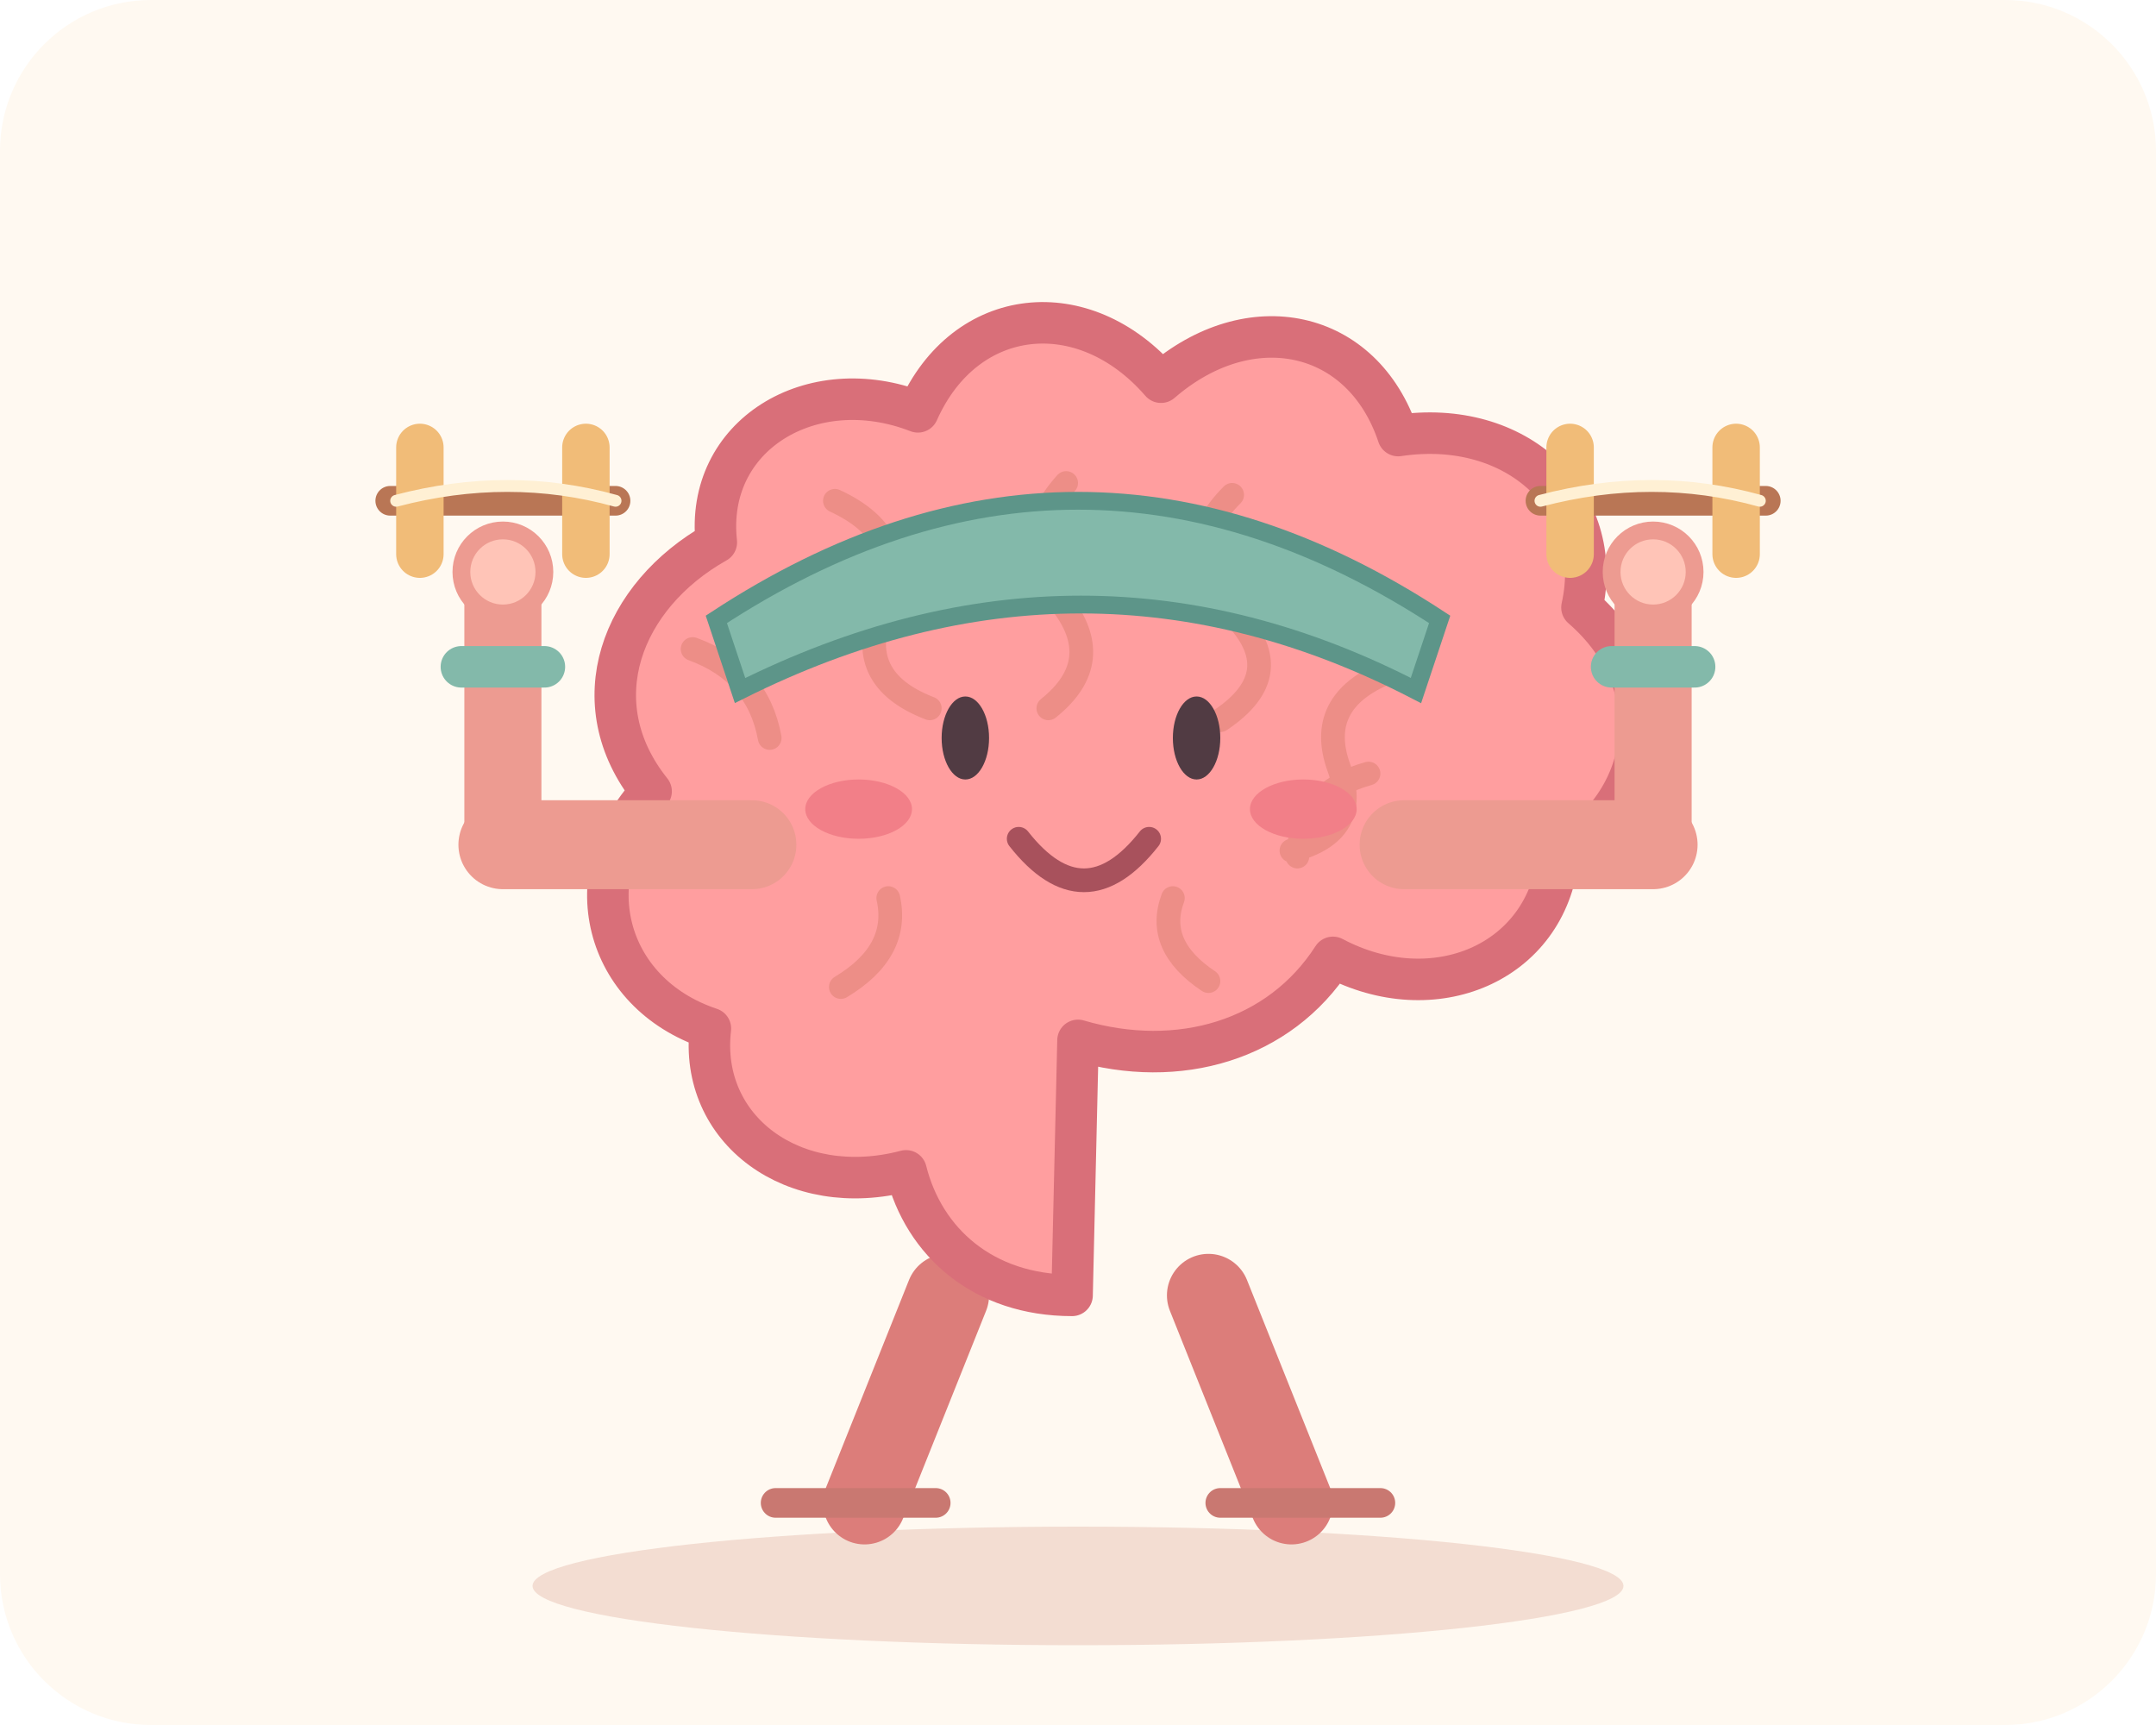
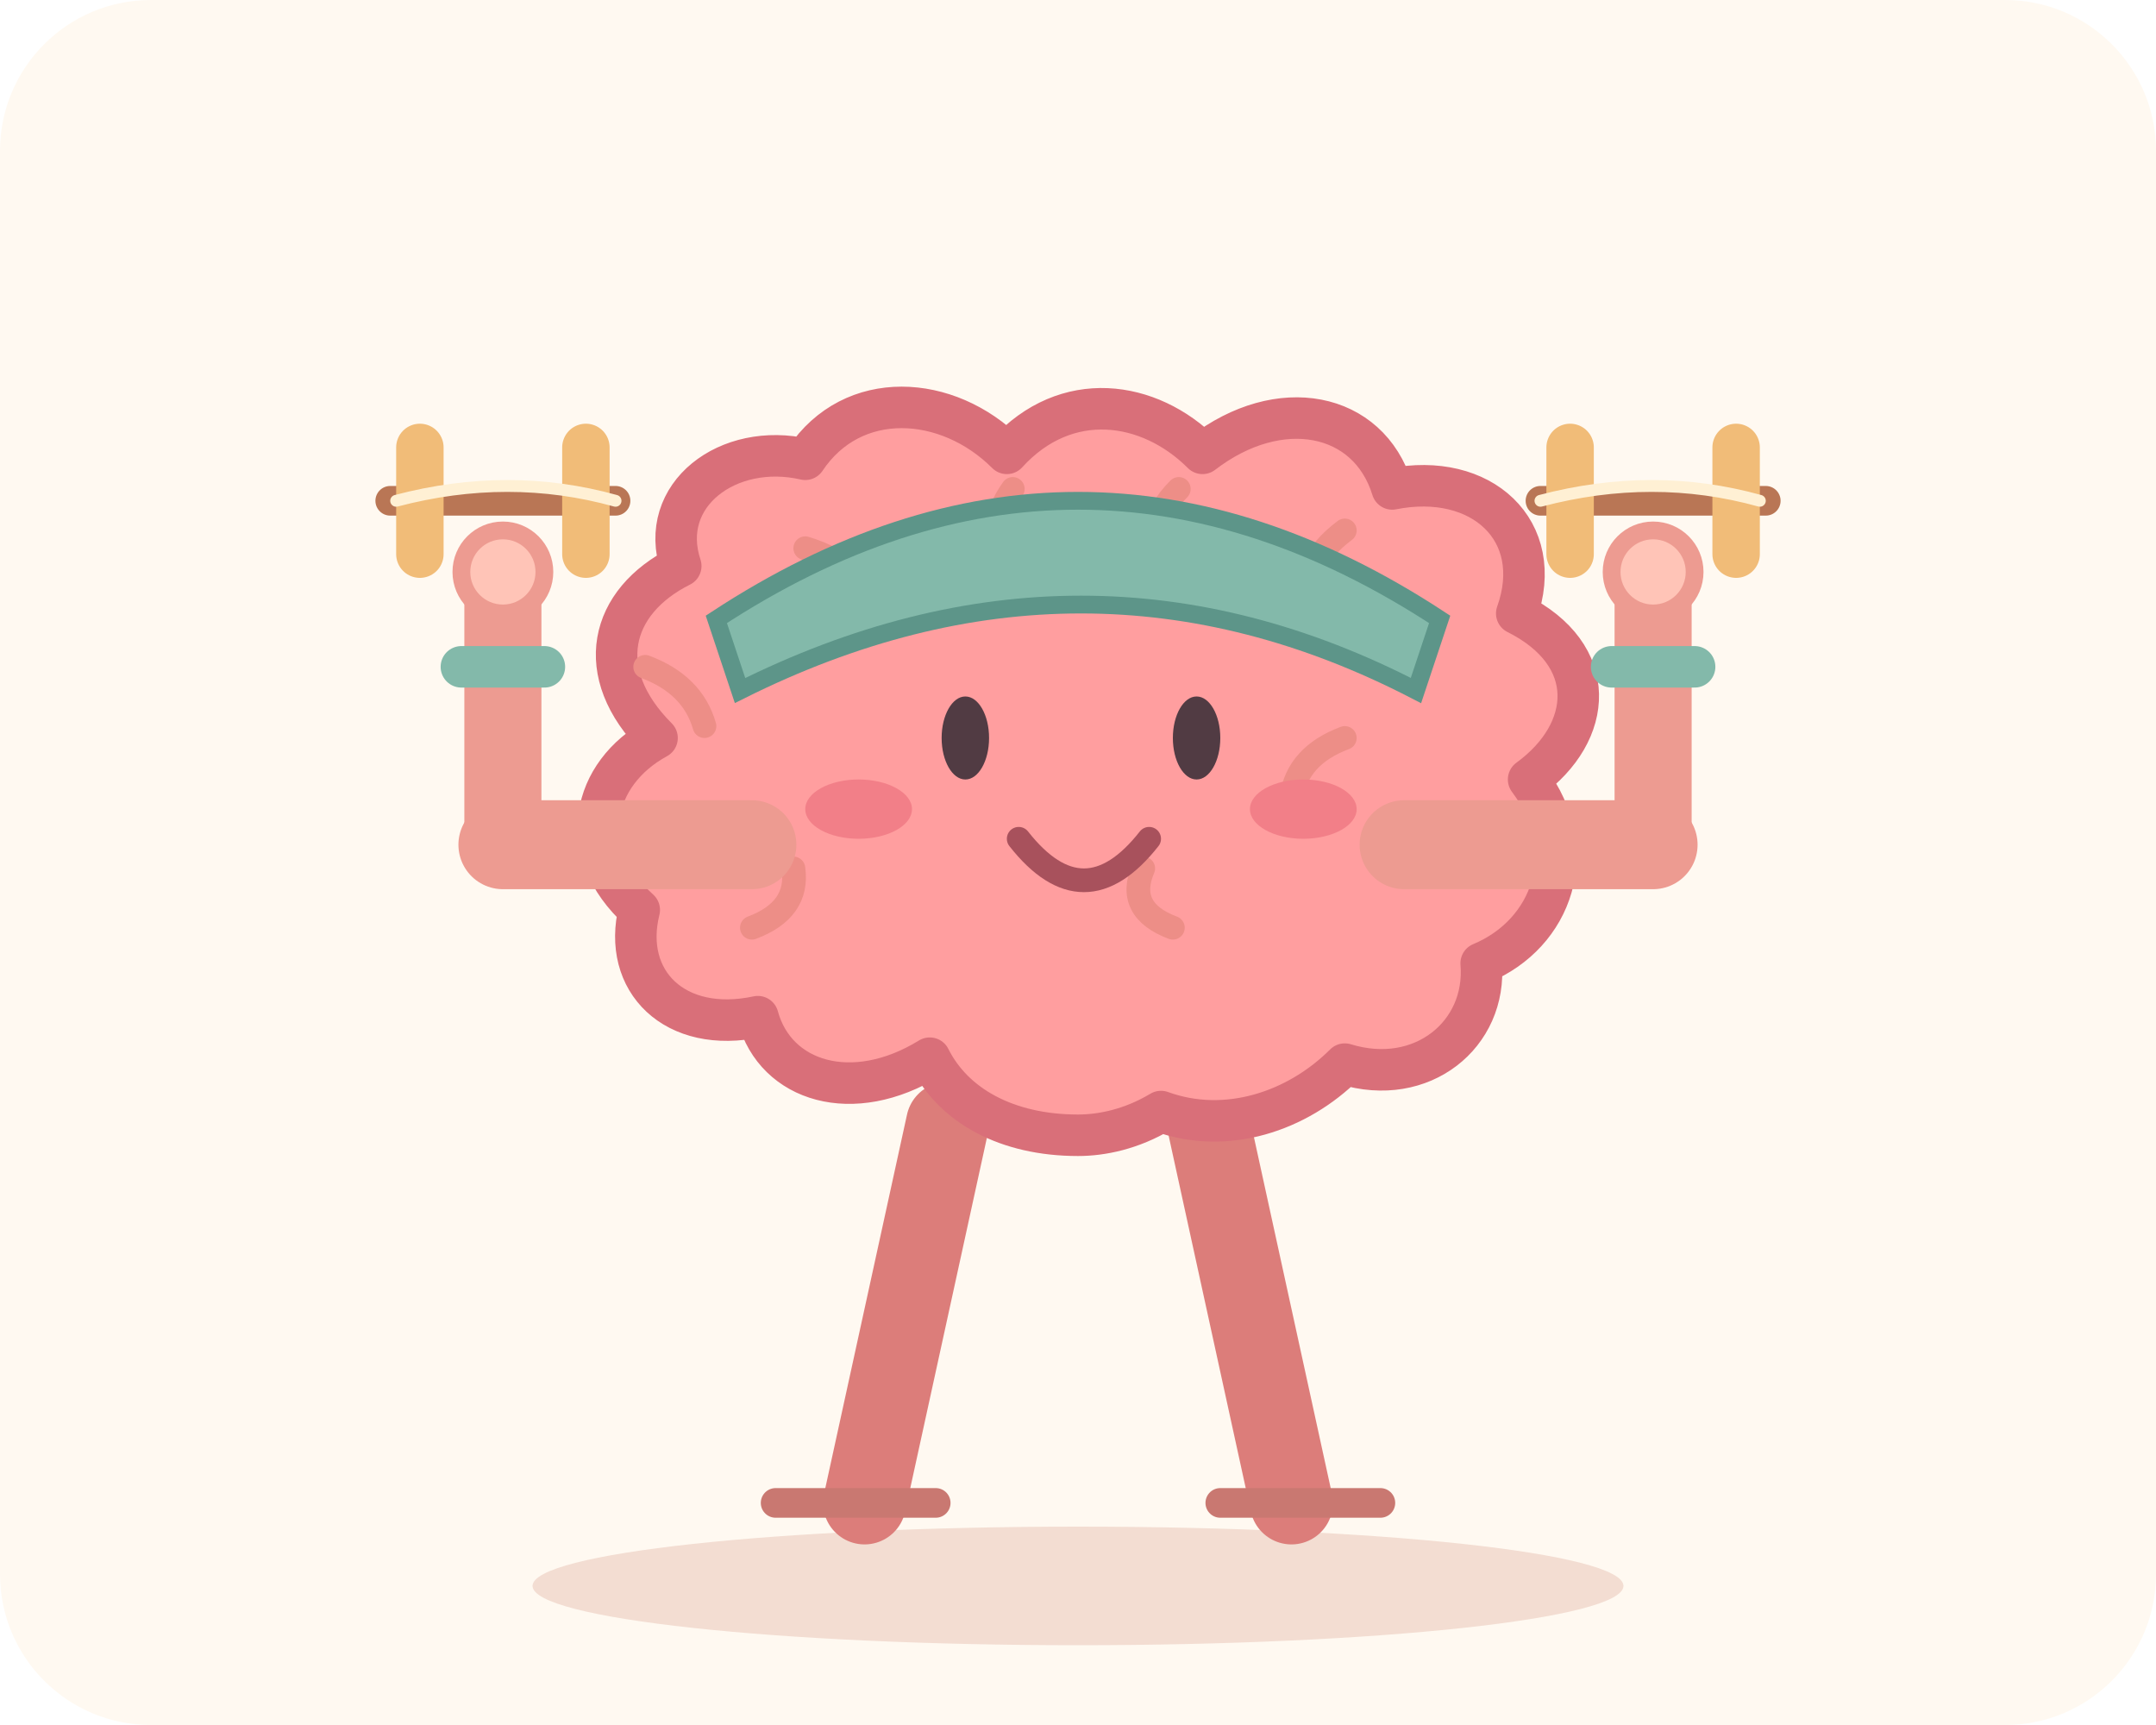
<svg xmlns="http://www.w3.org/2000/svg" viewBox="0 0 400 320" role="img" aria-labelledby="title desc">
  <style>
    .upperL,.upperR,.foreL,.foreR{transform-box:view-box}
    .upperL{transform-origin:145px 157px;animation:raiseL 1.7s ease-in-out infinite}.upperR{transform-origin:255px 157px;animation:raiseR 1.7s ease-in-out infinite}
    .foreL{transform-origin:103px 157px;animation:foreL 1.7s ease-in-out infinite}.foreR{transform-origin:297px 157px;animation:foreR 1.7s ease-in-out infinite}
    .body{transform-box:fill-box;transform-origin:center;animation:bob 1.7s ease-in-out infinite}
    @keyframes raiseL{0%,100%{transform:rotate(0)}48%,66%{transform:rotate(90deg)}}@keyframes raiseR{0%,100%{transform:rotate(0)}48%,66%{transform:rotate(-90deg)}}
    @keyframes foreL{0%,100%{transform:rotate(0)}48%,66%{transform:rotate(-90deg)}}@keyframes foreR{0%,100%{transform:rotate(0)}48%,66%{transform:rotate(90deg)}}
    @keyframes bob{50%{transform:translateY(-2px) rotate(.5deg)}}
    @media(prefers-reduced-motion:reduce){.upperL,.upperR,.foreL,.foreR,.body{animation:none}}
  </style>
  <rect width="400" height="320" rx="28" fill="#fff9f1" />
  <g transform="translate(200 160) scale(1.1) translate(-200 -160)">
    <ellipse cx="200" cy="282" rx="92" ry="10" fill="#f3ddd2" />
    <g class="body">
-       <path d="M178 233l-14 35m58-35 14 35" fill="none" stroke="#dc7d7a" stroke-width="14" stroke-linecap="round" />
+       <path d="M178 204l-14 64m58-64 14 64" fill="none" stroke="#dc7d7a" stroke-width="14" stroke-linecap="round" />
      <path d="M149 268h27m48 0h27" stroke="#c97871" stroke-width="5" stroke-linecap="round" />
-       <path d="M199 233c-15 0-25-9-28-21-19 5-35-7-33-24-18-6-23-26-10-40-12-15-5-33 11-42-2-18 16-29 34-22 8-18 28-20 41-5 15-13 34-9 40 9 20-3 35 11 31 29 15 13 12 33-4 42-2 18-21 26-38 17-9 14-26 19-43 14z" fill="#ff9e9f" stroke="#d96f79" stroke-width="7" stroke-linejoin="round" />
-       <path d="M159 99q13 6 8 18t8 17m23-38q-9 10-1 20t-2 18m31-36q-10 10 0 20t-2 18m28-8q-12 5-8 16t-8 14m-101-34q11 4 13 15m101 6q-11 3-12 14m-77 22q10-6 8-15m54 14q-9-6-6-14" fill="none" stroke="#ed8e87" stroke-width="4" stroke-linecap="round" stroke-linejoin="round" />
+       <path d="M200 206C188 206 179 201 175 193 162 201 149 197 146 186 132 189 123 180 126 168 115 158 118 145 129 139 118 128 121 116 133 110 129 98 141 89 154 92 162 80 178 81 188 91 198 80 212 82 221 91 234 81 249 84 253 97 268 94 279 104 274 118 288 125 287 138 276 146 285 158 280 172 268 177 269 189 258 198 245 194 237 202 225 206 214 202 209 205 204 206 200 206Z" fill="#ff9e9f" stroke="#d96f79" stroke-width="7" stroke-linejoin="round" />
+       <path d="M154 107q10 3 13 12m22-22q-5 7-1 14m29-14q-7 7-1 14m29-7q-8 6-5 13m-113 10q8 3 10 10m108 2q-8 3-9 10m-91 22q8-3 7-10m64 10q-8-3-5-10" fill="none" stroke="#ed8e87" stroke-width="4" stroke-linecap="round" stroke-linejoin="round" />
      <ellipse cx="181" cy="139" rx="4" ry="7" fill="#513b43" />
      <ellipse cx="220" cy="139" rx="4" ry="7" fill="#513b43" />
      <ellipse cx="163" cy="151" rx="9" ry="5" fill="#f27f88" />
      <ellipse cx="238" cy="151" rx="9" ry="5" fill="#f27f88" />
      <path d="M190 156q11 14 22 0" fill="none" stroke="#a8515c" stroke-width="4" stroke-linecap="round" />
      <path d="M139 119q61-40 122 0l-4 12q-56-29-114 0z" fill="#83b9aa" stroke="#5d9589" stroke-width="3" />
    </g>
    <g class="upperL" fill="none" stroke="#ed9b91" stroke-width="15" stroke-linecap="round">
      <path d="M145 157h-42" />
      <g class="foreL" stroke-width="13">
        <path d="M103 157v-43" />
        <path d="M96 127h14" stroke="#83b9aa" stroke-width="7" />
        <circle cx="103" cy="111" r="7" fill="#ffc4b7" stroke-width="3" />
        <path d="M84 99h38" stroke="#b97655" stroke-width="5" />
        <path d="M89 90v18m28-18v18" stroke="#f1bc78" stroke-width="8" />
        <path d="M85 99q19-5 37 0" stroke="#fff0d4" stroke-width="2" />
      </g>
    </g>
    <g class="upperR" fill="none" stroke="#ed9b91" stroke-width="15" stroke-linecap="round">
      <path d="M255 157h42" />
      <g class="foreR" stroke-width="13">
        <path d="M297 157v-43" />
        <path d="M290 127h14" stroke="#83b9aa" stroke-width="7" />
        <circle cx="297" cy="111" r="7" fill="#ffc4b7" stroke-width="3" />
        <path d="M278 99h38" stroke="#b97655" stroke-width="5" />
        <path d="M283 90v18m28-18v18" stroke="#f1bc78" stroke-width="8" />
        <path d="M278 99q19-5 37 0" stroke="#fff0d4" stroke-width="2" />
      </g>
    </g>
  </g>
</svg>
